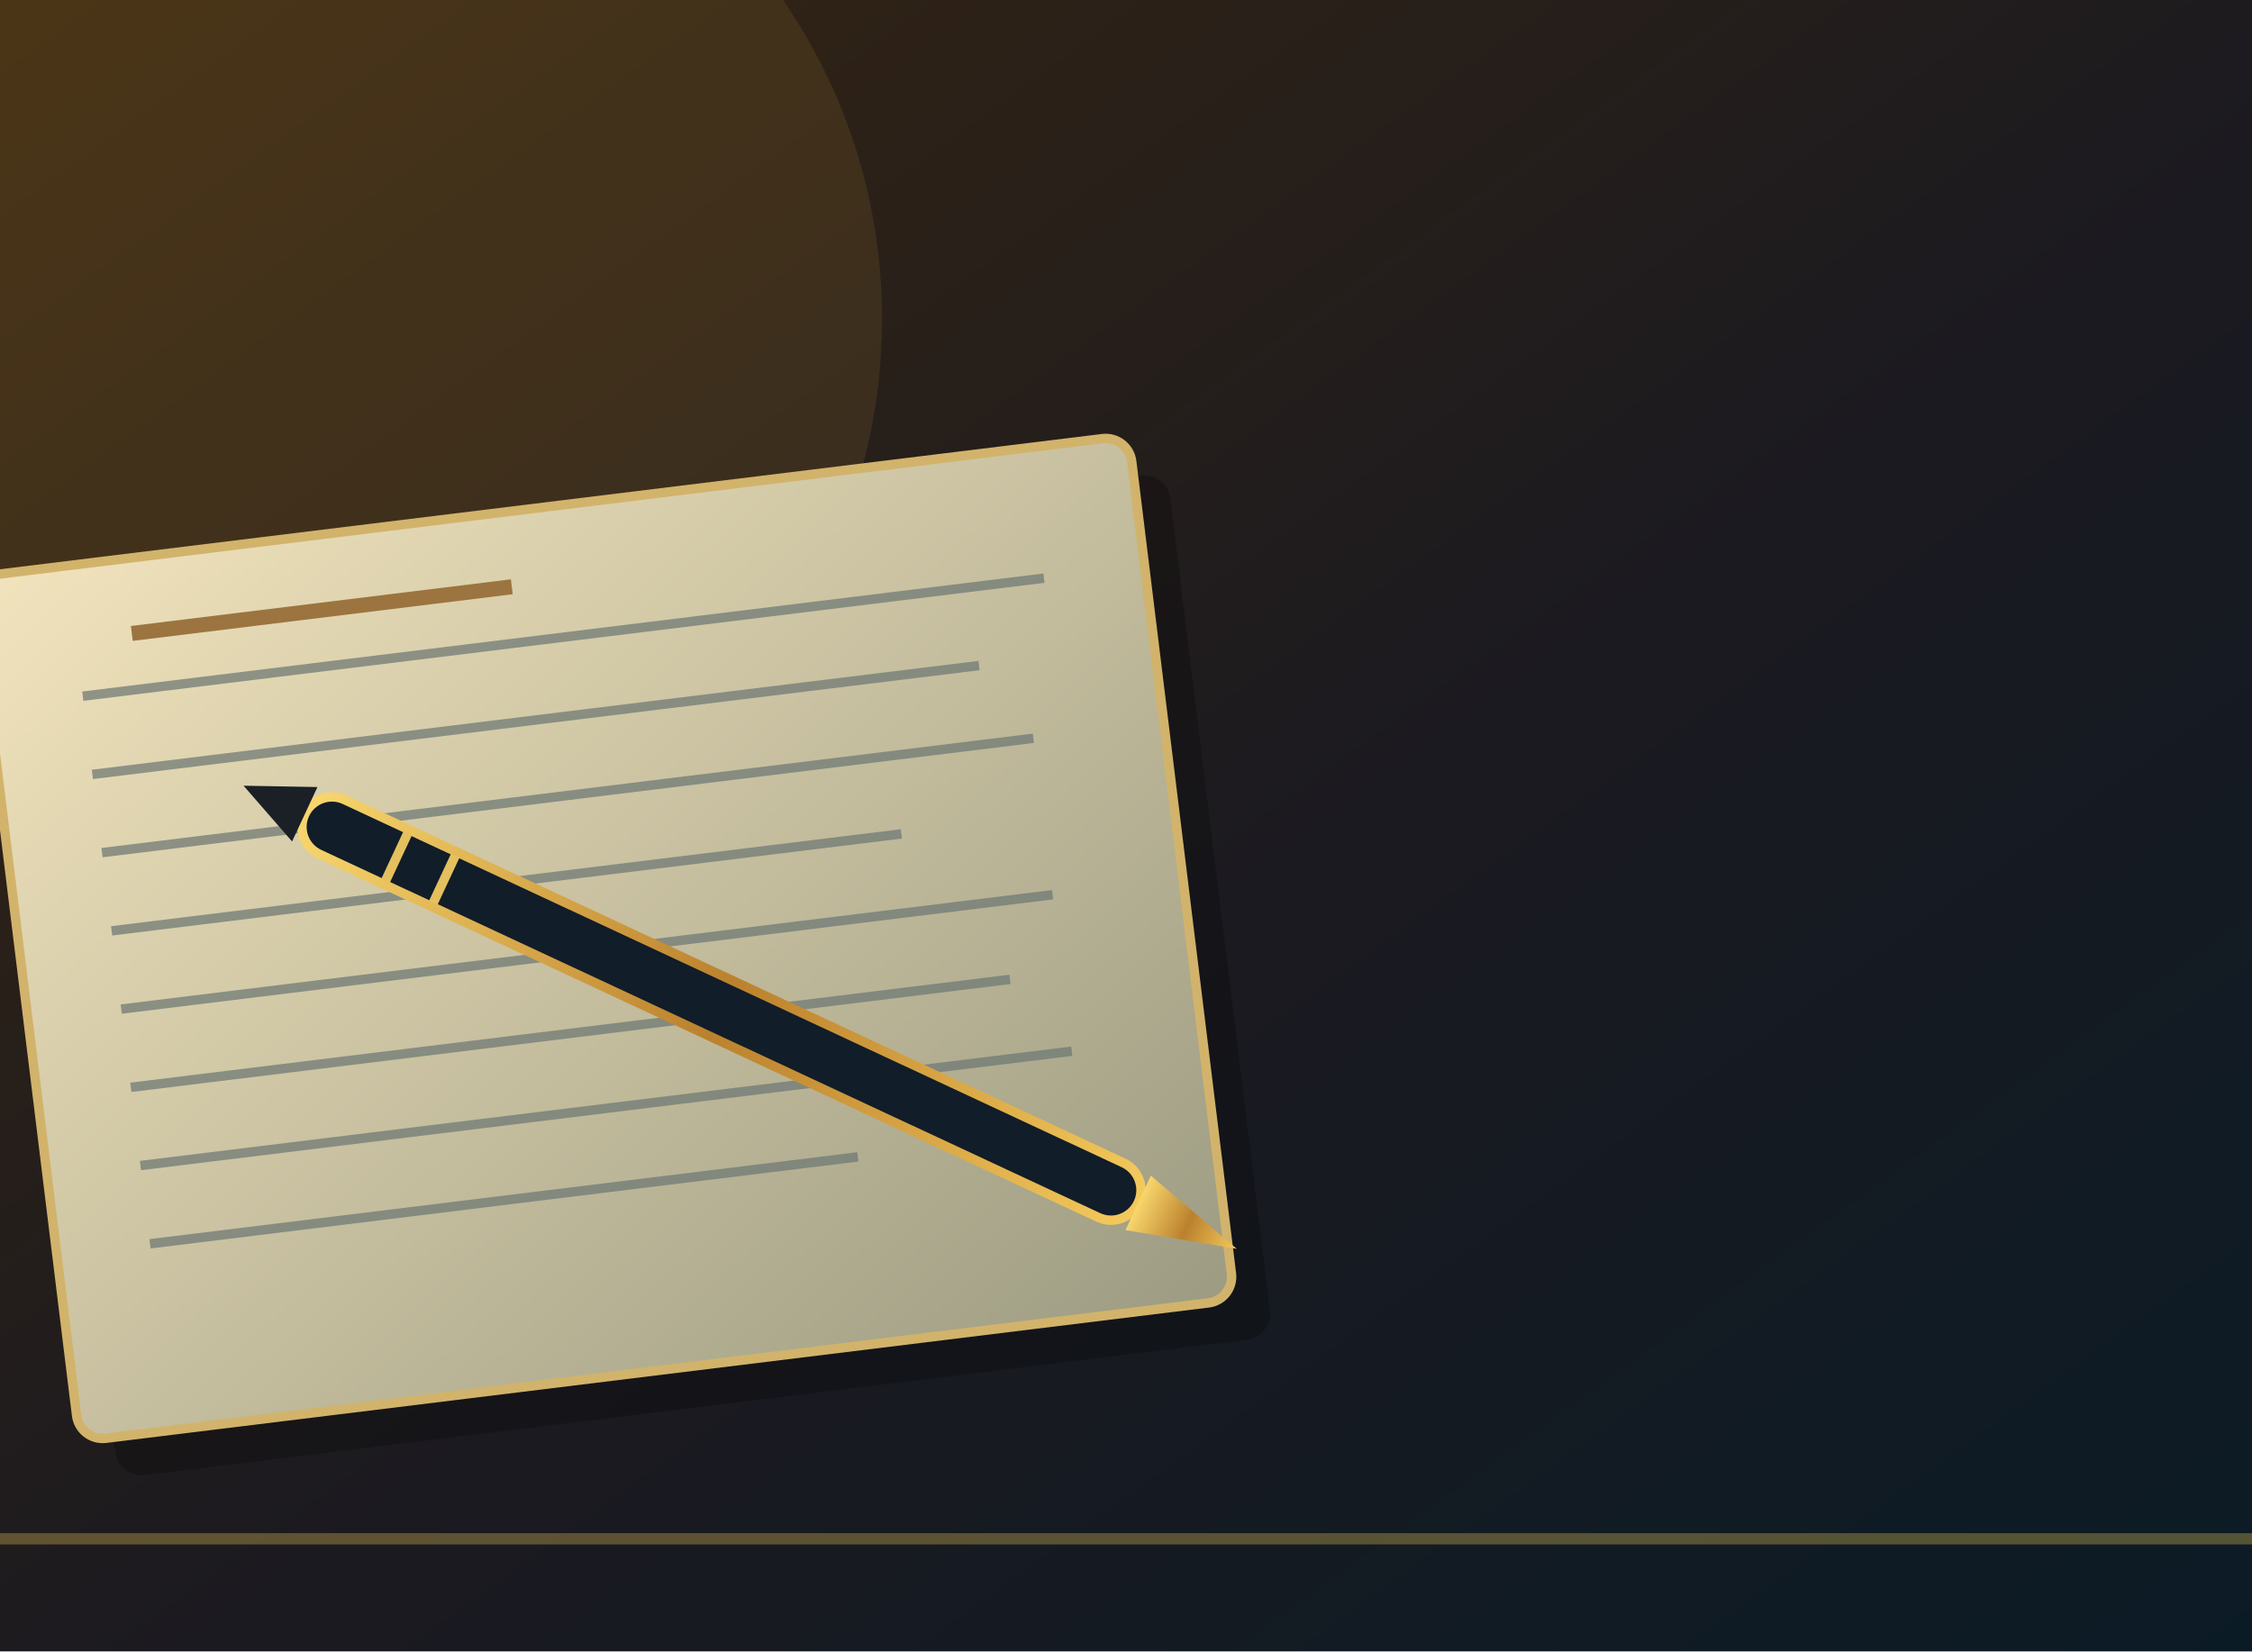
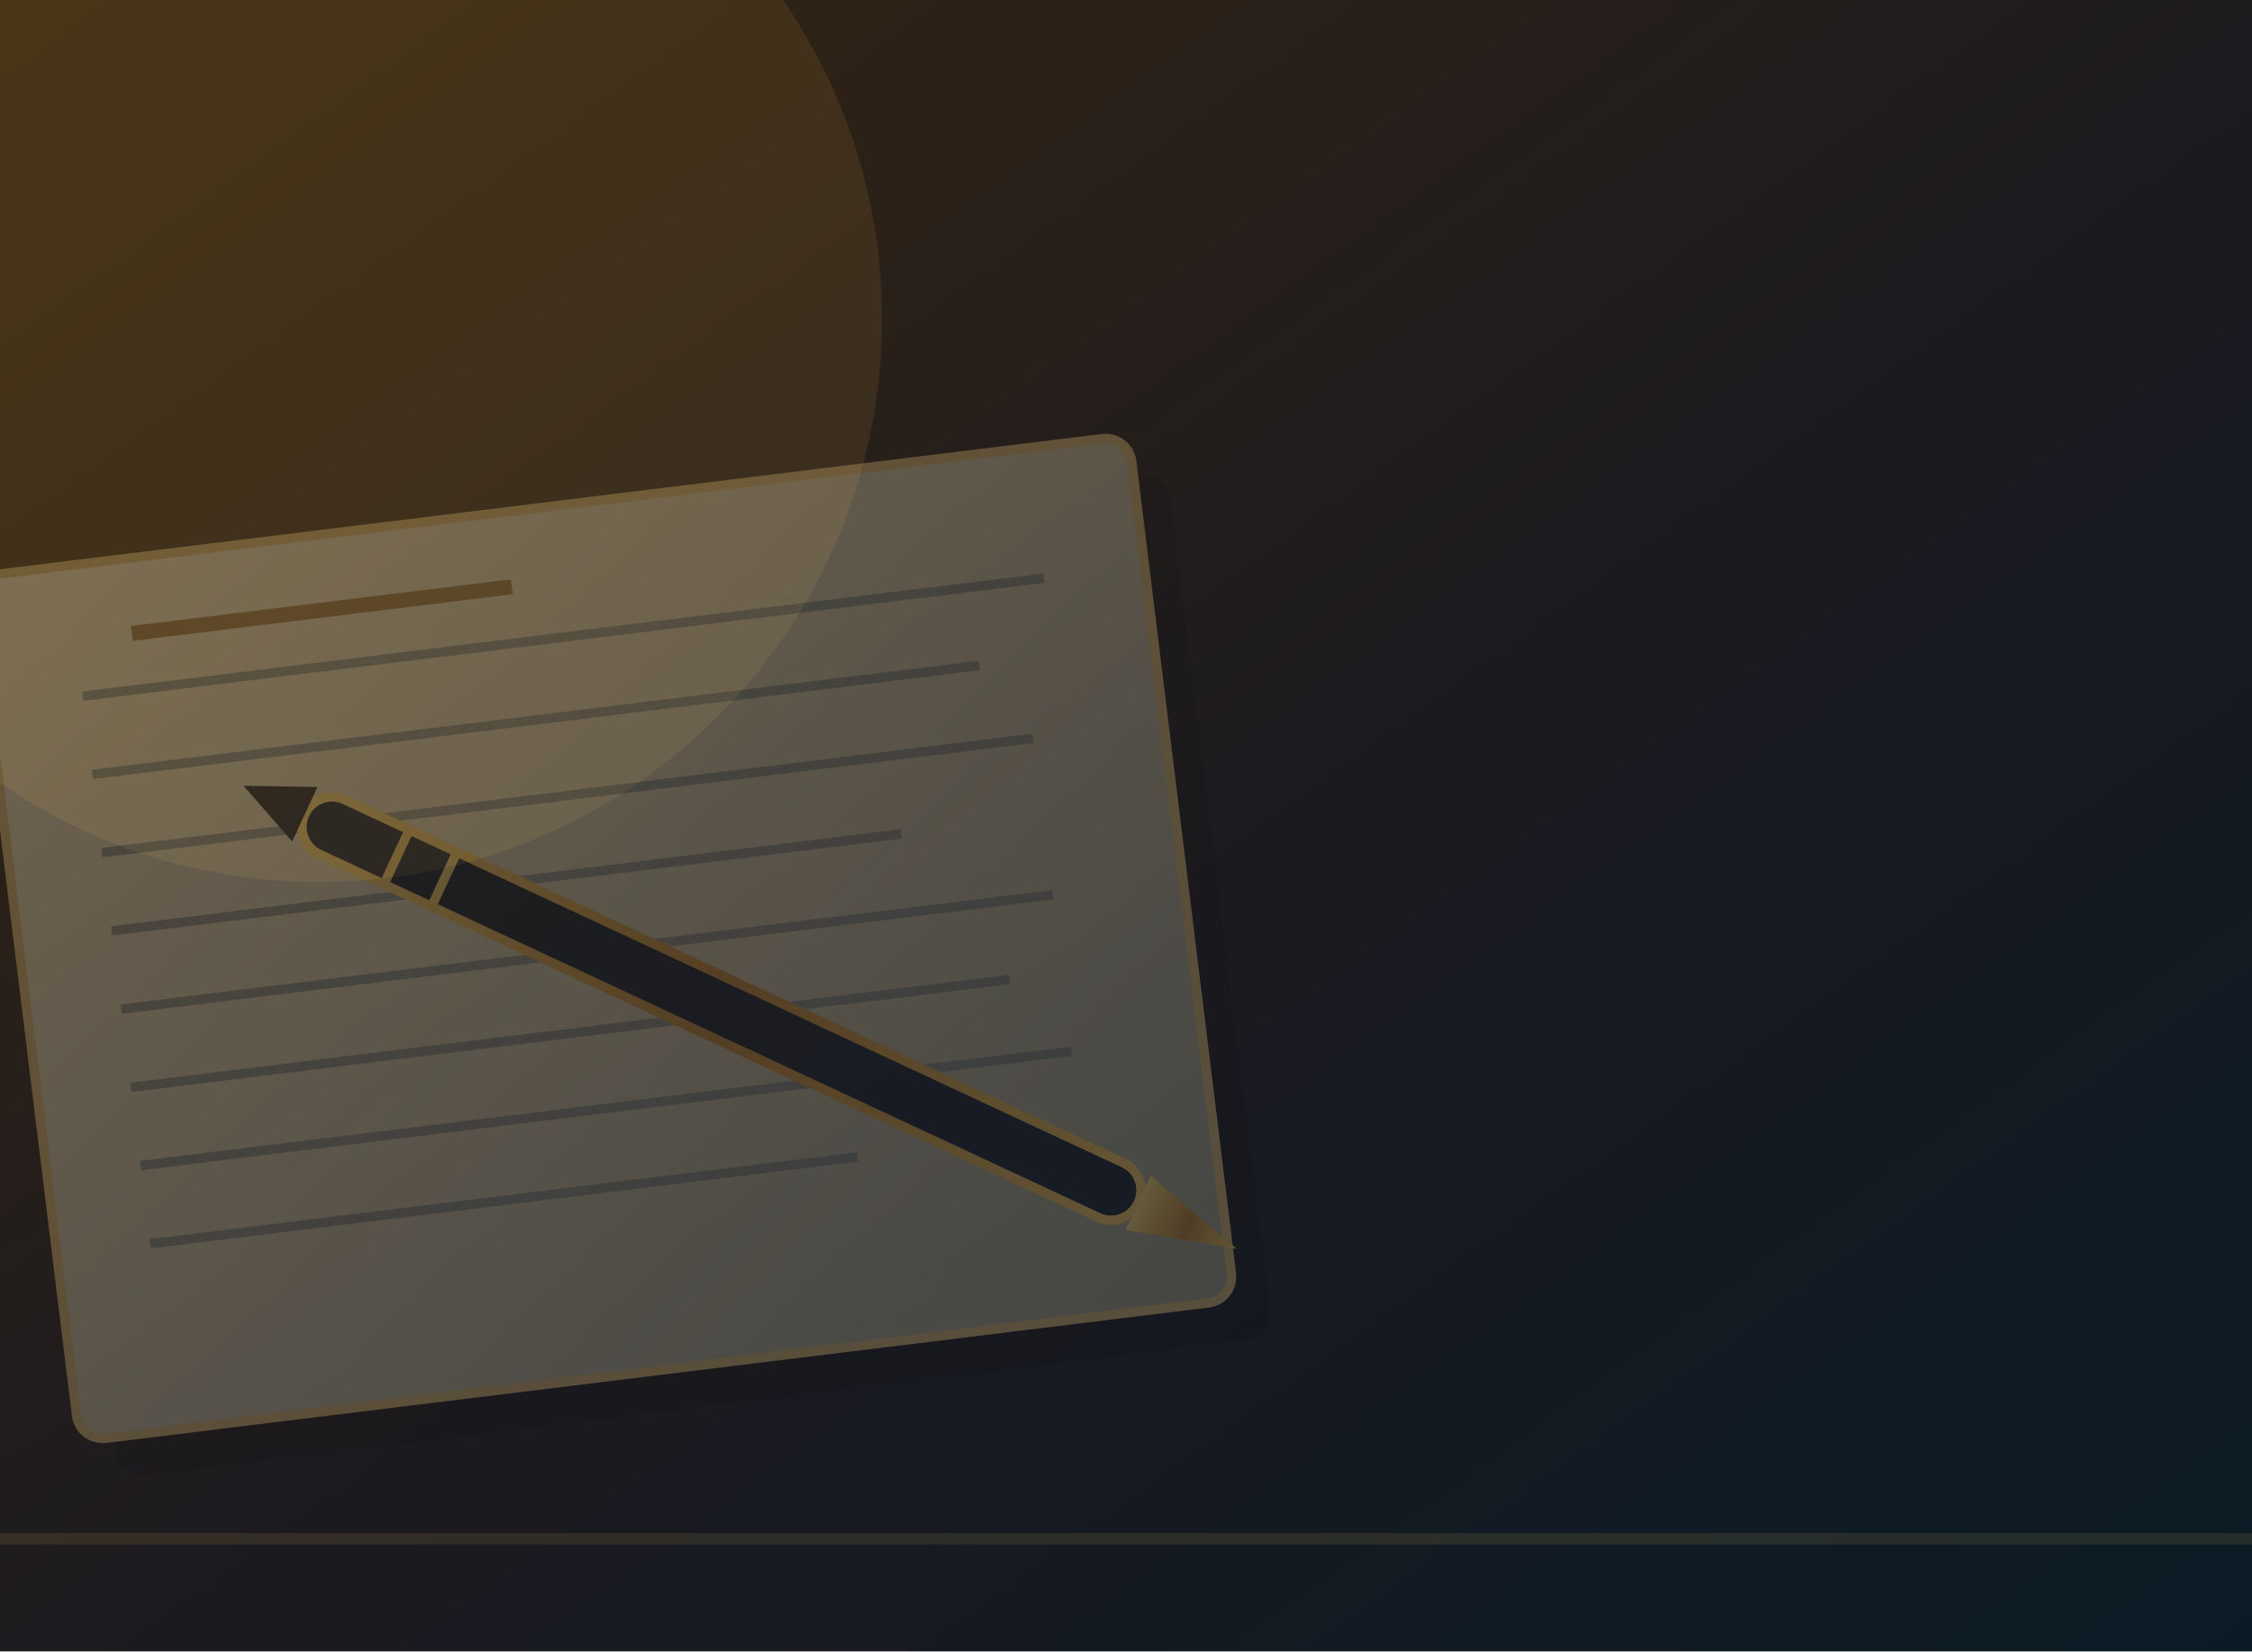
<svg xmlns="http://www.w3.org/2000/svg" viewBox="0 0 600 440">
  <defs>
    <linearGradient id="bg" x2="1" y2="1">
      <stop stop-color="#382611" />
      <stop offset=".55" stop-color="#1b1a20" />
      <stop offset="1" stop-color="#0b1b25" />
    </linearGradient>
    <linearGradient id="paper" x2="1" y2="1">
      <stop stop-color="#f2e4bd" />
      <stop offset="1" stop-color="#9c9b82" />
    </linearGradient>
    <linearGradient id="gold">
      <stop stop-color="#f8d66d" />
      <stop offset=".5" stop-color="#bb812d" />
      <stop offset="1" stop-color="#f4c95c" />
    </linearGradient>
  </defs>
  <rect width="600" height="440" fill="url(#bg)" />
  <circle cx="85" cy="85" r="150" fill="#d6a23d" opacity=".12" />
-   <g transform="rotate(-7 170 258)">
-     <rect x="16" y="144" width="310" height="232" rx="7" fill="#000" opacity=".24" />
-     <rect x="7" y="133" width="310" height="232" rx="7" fill="url(#paper)" stroke="#d2b36b" stroke-width="2.5" />
-     <g stroke="#6c7774" stroke-opacity=".72" stroke-width="2.5">
-       <path d="M32 168h258M32 189h238M32 210h250M32 231h212M32 252h250M32 273h236M32 294h250M32 315h190" />
+   <g opacity="0.34">
+     <g transform="rotate(-7 170 258)">
+       <rect x="16" y="144" width="310" height="232" rx="7" fill="#000" opacity=".24" />
+       <rect x="7" y="133" width="310" height="232" rx="7" fill="url(#paper)" stroke="#d2b36b" stroke-width="2.5" />
+       <g stroke="#6c7774" stroke-opacity=".72" stroke-width="2.5">
+         <path d="M32 168h258M32 189h238M32 210h250M32 231h212M32 252h250M32 273h236M32 294h250M32 315h190" />
+       </g>
+       <path d="M47 153h102" stroke="#9c7440" stroke-width="4" />
    </g>
-     <path d="M47 153h102" stroke="#9c7440" stroke-width="4" />
+     <g transform="rotate(25 196 276)">
+       <rect x="67" y="263" width="245" height="16" rx="8" fill="#111d28" stroke="url(#gold)" stroke-width="2.5" />
+       <path d="M312 263l29 8-29 8z" fill="url(#gold)" />
+       <path d="M67 263l-18 8 18 8z" fill="#1a2026" />
+       <path d="M94 264v14m14-14v14" stroke="#e4c05e" stroke-width="2.5" />
+     </g>
+     <path d="M0 410h600" stroke="#d9b957" stroke-opacity=".35" stroke-width="3" />
  </g>
-   <g transform="rotate(25 196 276)">
-     <rect x="67" y="263" width="245" height="16" rx="8" fill="#111d28" stroke="url(#gold)" stroke-width="2.5" />
-     <path d="M312 263l29 8-29 8z" fill="url(#gold)" />
-     <path d="M67 263l-18 8 18 8z" fill="#1a2026" />
-     <path d="M94 264v14m14-14v14" stroke="#e4c05e" stroke-width="2.5" />
-   </g>
-   <path d="M0 410h600" stroke="#d9b957" stroke-opacity=".35" stroke-width="3" />
</svg>
